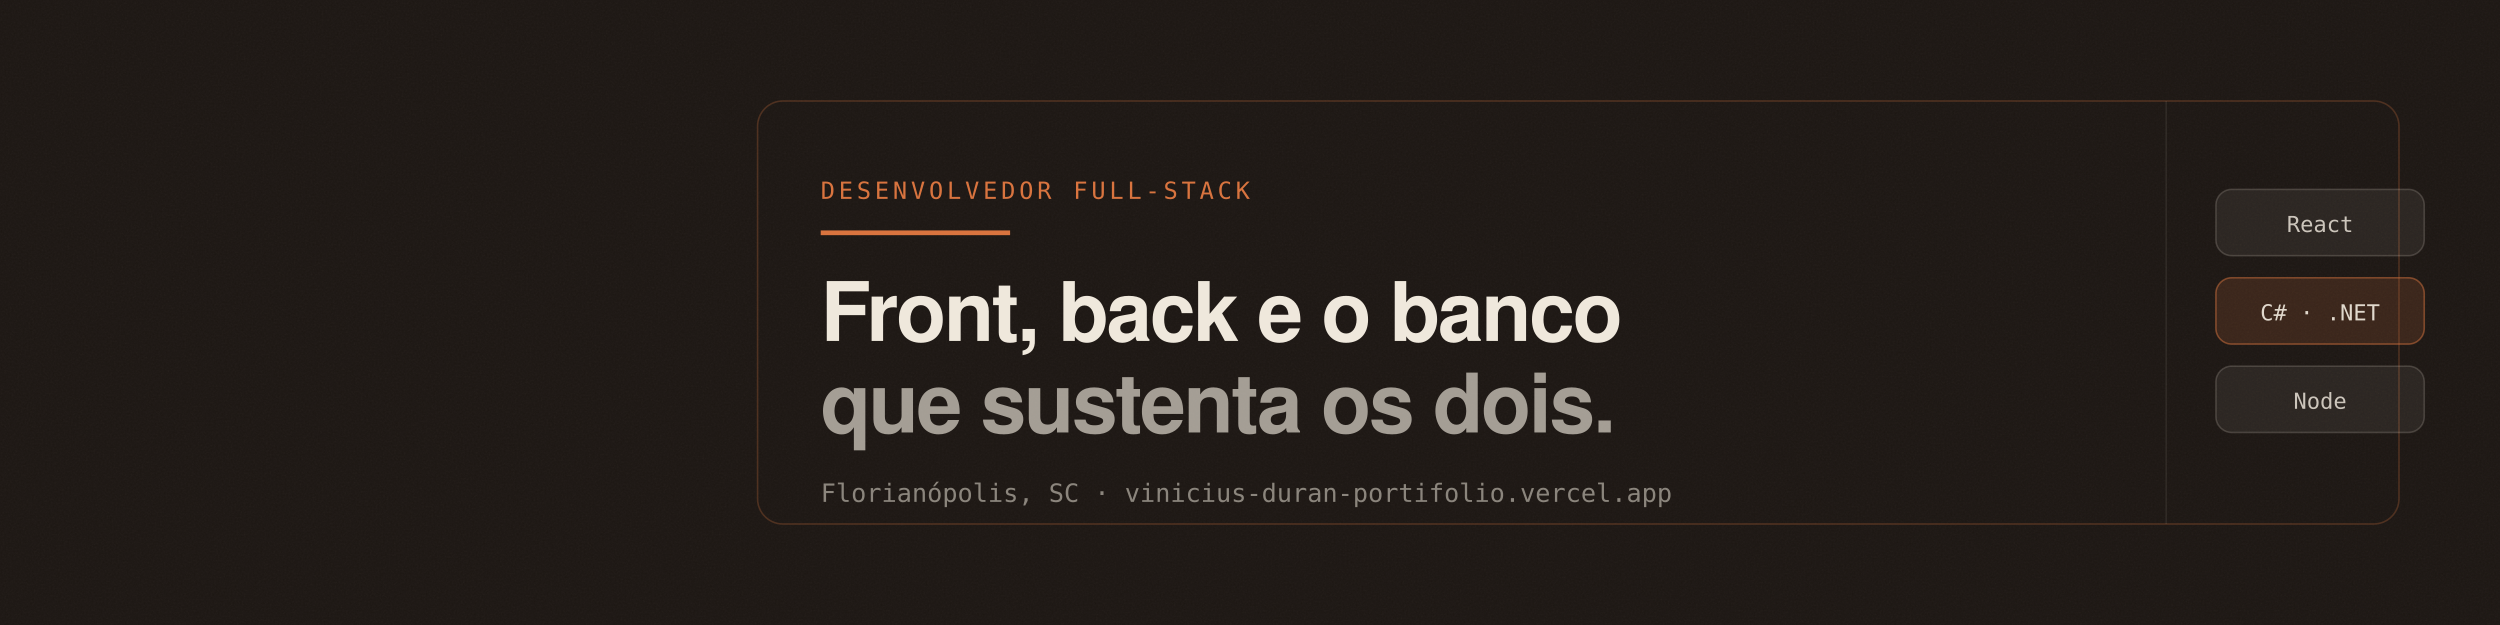
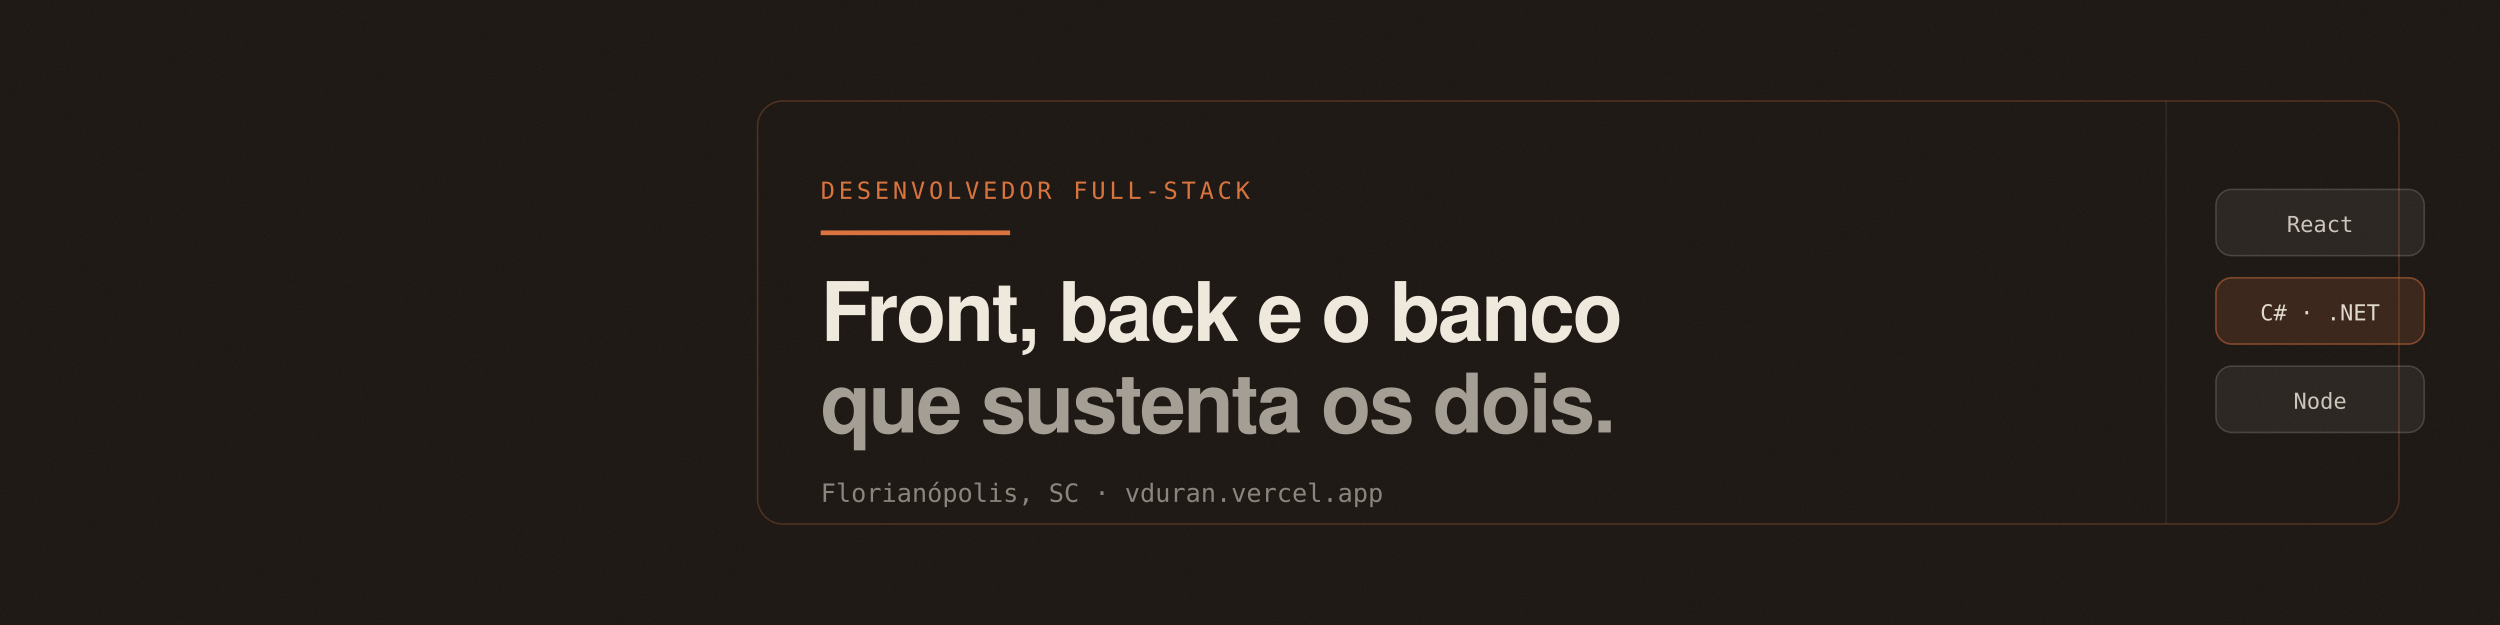
<svg xmlns="http://www.w3.org/2000/svg" viewBox="0 0 1584 396" width="1584" height="396" role="img" aria-label="Capa de LinkedIn: Vinicius Duran, front, back e o banco que sustenta os dois.">
  <defs>
    <style>
      .display { font-family: 'Archivo','Helvetica Neue',Helvetica,Arial,sans-serif; font-weight: 800; }
      .body    { font-family: 'Archivo','Helvetica Neue',Helvetica,Arial,sans-serif; font-weight: 500; }
      .mono    { font-family: 'JetBrains Mono',ui-monospace,SFMono-Regular,Menlo,monospace; font-weight: 500; }
    </style>
    <filter id="grain" x="0" y="0" width="100%" height="100%">
      <feTurbulence type="fractalNoise" baseFrequency="0.85" numOctaves="3" stitchTiles="stitch" />
      <feColorMatrix type="saturate" values="0" />
    </filter>
  </defs>
  <rect width="1584" height="396" fill="#14100c" />
  <rect width="1584" height="396" fill="#221c18" opacity=".55" />
  <rect width="1584" height="396" filter="url(#grain)" opacity=".05" />
  <rect x="480" y="64" width="1040" height="268" rx="16" fill="none" stroke="#d9743f" stroke-opacity=".26" stroke-width="1" />
  <rect x="1372" y="64" width="1" height="268" fill="#efe8dc" fill-opacity=".08" />
  <text class="mono" x="520" y="126" font-size="15" fill="#d9743f" letter-spacing="2.4">DESENVOLVEDOR FULL-STACK</text>
  <rect x="520" y="146" width="120" height="3" fill="#d9743f" />
  <text class="display" x="520" y="216" font-size="52" letter-spacing="-1.4" fill="#efe8dc">Front, back e o banco</text>
  <text class="display" x="520" y="274" font-size="52" letter-spacing="-1.4" fill="#efe8dc" fill-opacity=".64">que sustenta os dois.</text>
  <text class="mono" x="520" y="318" font-size="16" fill="#efe8dc" fill-opacity=".52">
-     Florianópolis, SC · vinicius-duran-portifolio.vercel.app
+     Florianópolis, SC · vduran.vercel.app
  </text>
  <g>
    <rect x="1404" y="120" width="132" height="42" rx="10" fill="#efe8dc" fill-opacity=".07" stroke="#efe8dc" stroke-opacity=".18" />
    <text class="mono" x="1470" y="147" font-size="14" fill="#efe8dc" fill-opacity=".82" text-anchor="middle">React</text>
    <rect x="1404" y="176" width="132" height="42" rx="10" fill="#d9743f" fill-opacity=".16" stroke="#d9743f" stroke-opacity=".5" />
    <text class="mono" x="1470" y="203" font-size="14" fill="#efe8dc" fill-opacity=".92" text-anchor="middle">C# · .NET</text>
    <rect x="1404" y="232" width="132" height="42" rx="10" fill="#efe8dc" fill-opacity=".07" stroke="#efe8dc" stroke-opacity=".18" />
    <text class="mono" x="1470" y="259" font-size="14" fill="#efe8dc" fill-opacity=".82" text-anchor="middle">Node</text>
  </g>
</svg>
